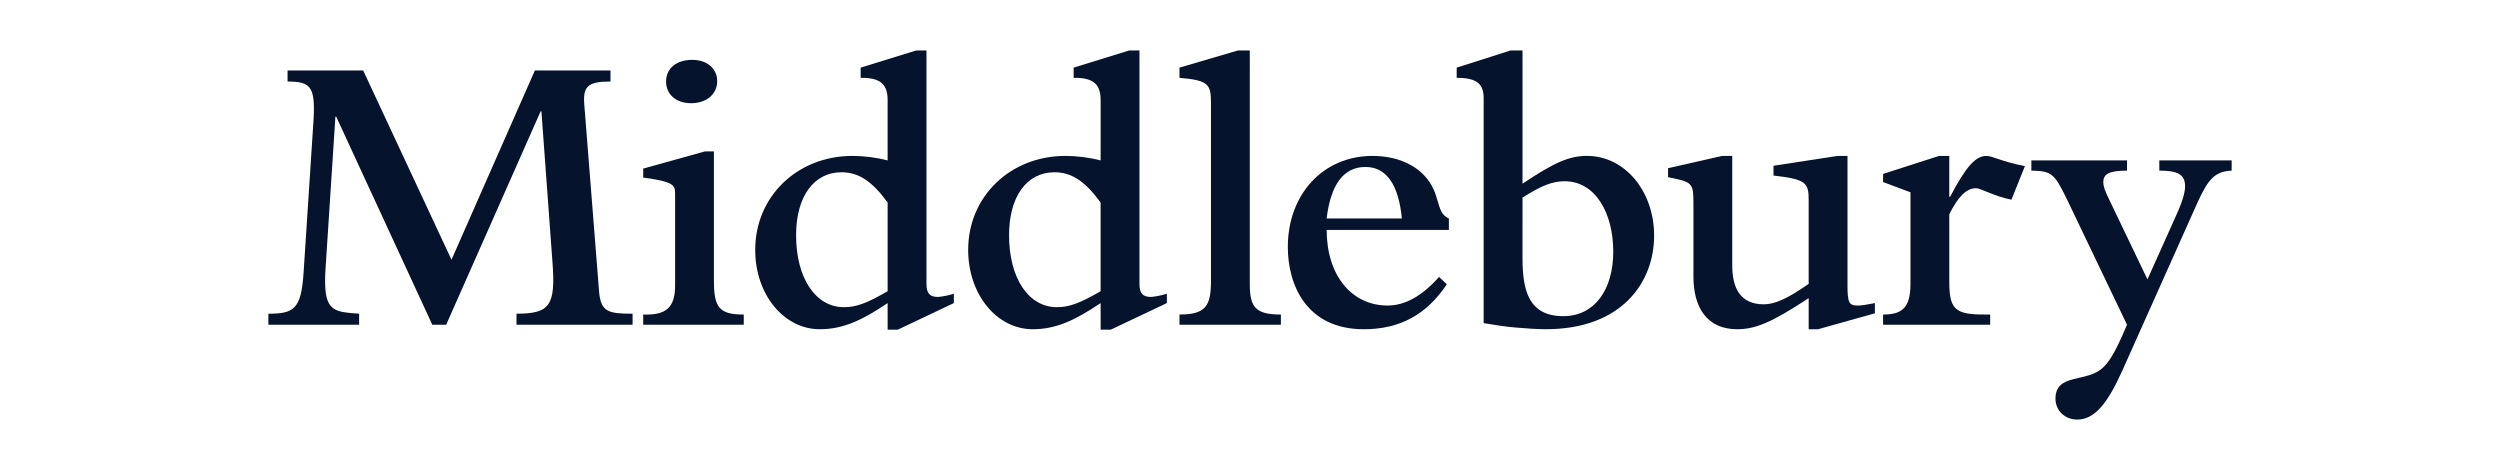
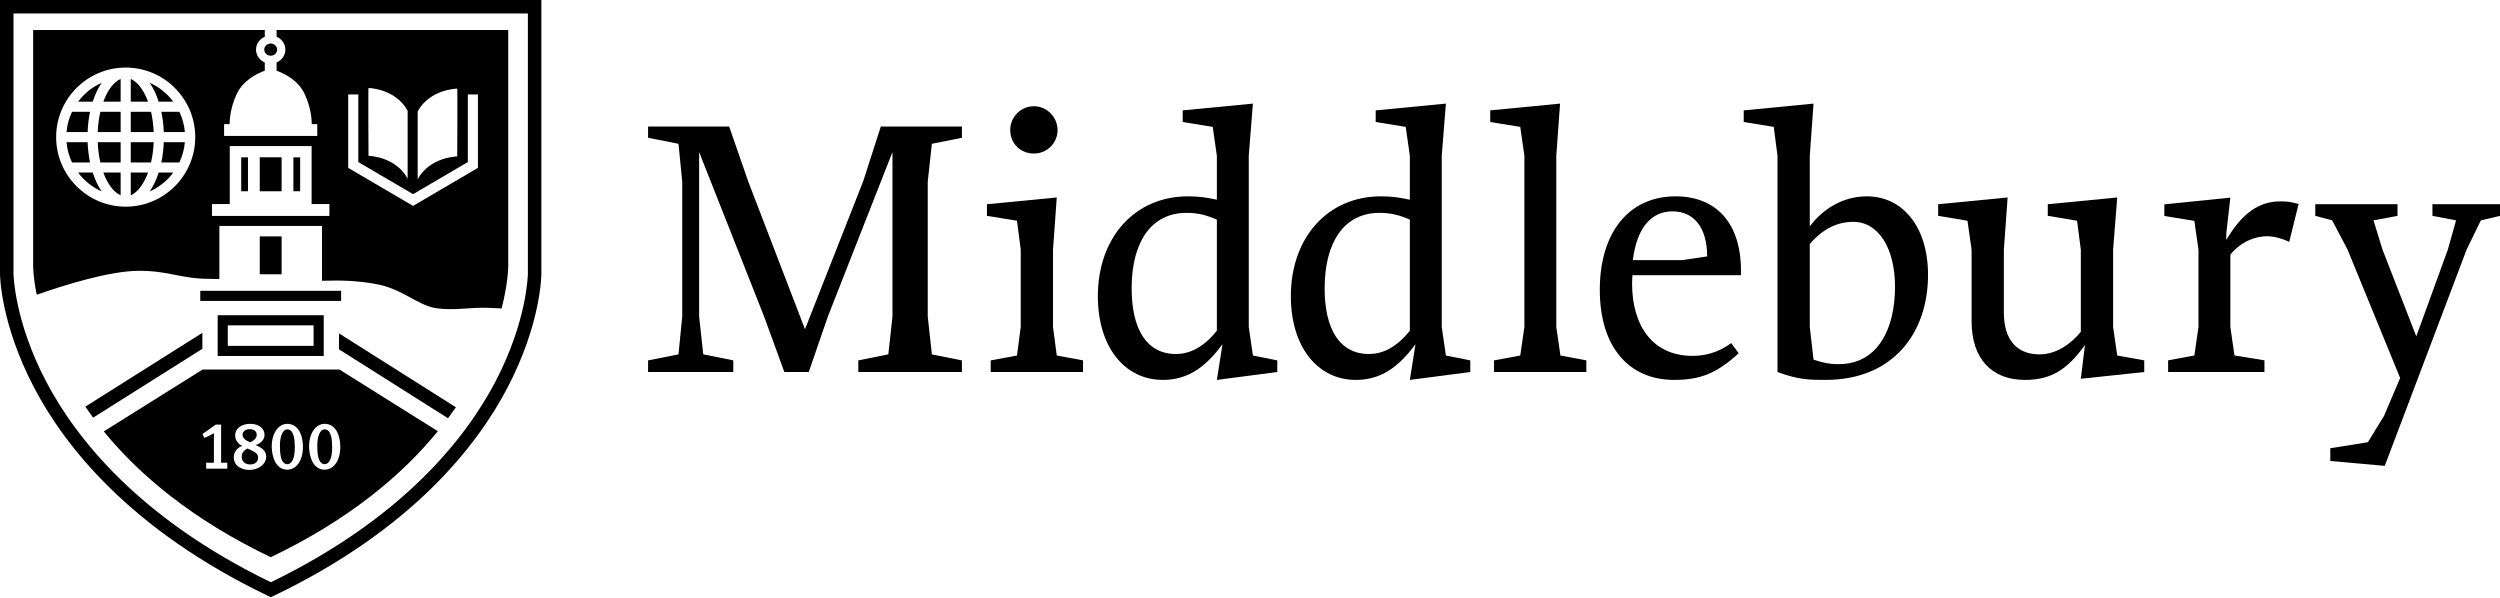
- <svg xmlns="http://www.w3.org/2000/svg" version="1.1" id="Layer_1" x="0px" y="0px" width="230.277px" height="43.295px" viewBox="0 0 230.277 43.295" enable-background="new 0 0 230.277 43.295" xml:space="preserve">
-   <g>
-     <g>
-       <path fill="#06132D" d="M24.719,28.896c2.335,0,3.012-0.415,3.238-3.69l0.904-13.855c0.226-3.351-0.189-3.841-2.373-3.841V6.493    h6.966l8.133,17.432l7.68-17.432h6.966v1.016c-2.107,0-2.56,0.451-2.409,2.184l1.355,17.132c0.151,1.921,0.867,2.07,3.088,2.07    v1.016H47.575v-1.016c3.087,0,3.614-0.754,3.313-4.744l-1.017-13.893h-0.075l-8.698,19.653h-1.279l-8.85-19.163h-0.075    L29.99,24.679c-0.263,4.03,0.604,4.03,3.089,4.217v1.016h-8.36V28.896z" />
-       <path fill="#06132D" d="M59.246,15.529l5.686-1.582h0.828v11.935c0,2.485,0.528,3.09,2.749,3.09v0.939h-9.262v-0.939    c2.109,0.075,2.937-0.64,2.937-2.674v-8.434c0-0.792-0.075-1.13-2.937-1.507V15.529z M63.765,5.514    c1.354,0,2.296,0.791,2.296,1.958c0,1.205-0.979,2.034-2.41,2.034c-1.355,0-2.297-0.791-2.297-1.996S62.297,5.514,63.765,5.514z" />
-       <path fill="#06132D" d="M81.76,27.917c-2.294,1.544-4.064,2.409-6.248,2.409c-3.313,0-5.949-3.201-5.949-7.305    c0-4.931,3.877-8.66,8.961-8.66c1.055,0,2.219,0.151,3.235,0.414V9.241c0-1.317-0.486-2.108-2.484-2.071V6.229l5.122-1.582h0.941    v21.5c0,0.867,0.301,1.204,1.053,1.204c0.076,0,0.829-0.075,1.469-0.301v0.866l-5.157,2.447H81.76V27.917z M81.76,18.653    c-1.428-1.958-2.671-2.785-4.254-2.785c-2.559,0-4.178,2.258-4.178,5.798c0,3.916,1.77,6.628,4.406,6.628    c1.129,0,2.07-0.34,4.026-1.469V18.653z" />
-       <path fill="#06132D" d="M101.379,27.917c-2.297,1.544-4.068,2.409-6.251,2.409c-3.313,0-5.949-3.201-5.949-7.305    c0-4.931,3.877-8.66,8.961-8.66c1.055,0,2.223,0.151,3.239,0.414V9.241c0-1.317-0.491-2.108-2.485-2.071V6.229l5.12-1.582h0.943    v21.5c0,0.867,0.302,1.204,1.055,1.204c0.074,0,0.828-0.075,1.468-0.301v0.866l-5.159,2.447h-0.94L101.379,27.917L101.379,27.917z     M101.379,18.653c-1.431-1.958-2.673-2.785-4.255-2.785c-2.562,0-4.179,2.258-4.179,5.798c0,3.916,1.768,6.628,4.403,6.628    c1.13,0,2.072-0.34,4.03-1.469V18.653z" />
-       <path fill="#06132D" d="M108.644,6.229l5.385-1.582h1.09v21.538c0,2.146,0.565,2.786,2.864,2.786v0.939h-9.34v-0.939    c2.372,0,2.9-0.753,2.9-3.051V9.542c0-1.732-0.152-2.146-2.9-2.372V6.229z" />
-       <path fill="#06132D" d="M133.269,26.186c-1.882,2.824-4.367,4.141-7.644,4.141c-5.271,0-7.002-4.065-7.002-7.569    c0-4.893,3.276-8.396,7.794-8.396c2.032,0,3.651,0.677,4.669,1.693c1.732,1.734,1.055,3.503,2.372,4.069v1.054h-11.258    c0,4.179,2.296,6.964,5.61,6.964c1.619,0,3.161-0.865,4.742-2.634L133.269,26.186z M129.127,20.123    c-0.301-3.125-1.431-4.744-3.352-4.744c-1.995,0-3.198,1.582-3.576,4.744H129.127z" />
-       <path fill="#06132D" d="M136.661,9.052c0-1.279-0.564-1.882-2.484-1.882V6.229l4.97-1.582h1.093v12.274    c2.973-1.996,4.329-2.561,5.948-2.561c3.464,0,6.175,3.238,6.175,7.343c0,4.292-2.975,8.622-9.977,8.622    c-0.867,0-1.733-0.075-2.714-0.15c-0.939-0.074-1.917-0.226-3.011-0.411V9.052L136.661,9.052z M140.239,23.776    c0,2.973,0.564,5.346,3.765,5.346c2.824,0,4.594-2.373,4.594-5.951c0-3.5-1.618-6.476-4.479-6.476    c-1.093,0-2.108,0.377-3.878,1.506L140.239,23.776L140.239,23.776z" />
-       <path fill="#06132D" d="M167.466,30.326h-0.867v-2.862c-3.388,2.223-4.894,2.862-6.589,2.862c-2.748,0-4.027-1.958-4.027-4.856    v-6.702c0-1.922-0.076-1.998-2.337-2.447v-0.829l4.97-1.13h0.942v10.091c0,2.034,0.715,3.577,2.898,3.577    c1.056,0,2.184-0.527,4.142-1.881v-7.721c0-1.581-0.227-1.919-3.239-2.258v-0.903l5.875-0.904h0.941v11.974    c0,1.544,0.149,1.807,0.941,1.807c0.376,0,0.791-0.075,1.582-0.226v0.94L167.466,30.326z" />
-       <path fill="#06132D" d="M173.452,16.771v-0.752l5.156-1.657h0.942v3.766h0.074c1.469-2.786,2.337-3.766,3.353-3.766    c0.563,0,1.279,0.49,3.539,0.943l-1.242,3.087c-1.694-0.339-2.787-1.055-3.274-1.055c-0.867,0-1.659,0.79-2.449,2.409v6.25    c0,2.713,0.679,3.014,3.766,2.976v0.939h-9.864v-0.939c1.731,0,2.522-0.604,2.522-2.824v-8.436L173.452,16.771z" />
-       <path fill="#06132D" d="M190.385,18.353c-1.168-2.409-1.431-2.6-3.275-2.637v-0.941h8.81v0.941c-1.693,0-2.181,0.338-2.181,1.054    c0,0.414,0.147,0.791,0.526,1.583l3.539,7.38l2.637-5.874c0.602-1.32,0.829-2.148,0.829-2.711c0-1.095-0.715-1.433-2.374-1.433    v-0.941h6.664v0.941c-1.504,0.076-2.146,0.717-3.162,2.976l-6.889,15.4c-1.394,3.125-2.6,4.556-4.181,4.556    c-1.129,0-1.996-0.827-1.996-1.92c0-2.408,2.938-1.431,4.407-2.899c0.376-0.376,0.939-0.94,2.181-3.916L190.385,18.353z" />
-     </g>
-   </g>
+ <svg xmlns="http://www.w3.org/2000/svg" version="1.1" id="Layer_1" x="0px" y="0px" width="485.687px" height="116.026px" viewBox="0 0 485.687 116.026" enable-background="new 0 0 485.687 116.026" xml:space="preserve">
+   <polyline points="125.905,70.014 131.813,68.847 132.542,61.48 132.542,35.299 131.813,27.933 125.905,26.767 125.905,24.579   141.657,24.579 145.379,35.299 156.39,63.96 167.693,35.227 171.123,24.579 186.874,24.579 186.874,26.767 181.039,27.933   180.236,35.299 180.236,61.48 181.039,68.847 186.874,70.014 186.874,72.275 166.747,72.275 166.747,70.014 172.58,68.847   173.384,61.48 173.384,29.54 160.839,61.48 157.12,72.275 152.38,72.275 148.441,61.48 135.824,29.54 135.824,61.48 136.625,68.847   142.461,70.014 142.461,72.275 125.905,72.275 125.905,70.014 " />
+   <path d="M192.469,70.014l5.104-0.948l0.729-5.544V48.499l-0.729-5.614l-5.835-0.949v-2.261l13.564-1.311l-0.729,10.135v15.023  l0.729,5.544l5.104,0.948v2.261h-17.938V70.014 M196.261,25.236c0-2.48,2.041-4.597,4.595-4.597c2.479,0,4.597,2.044,4.597,4.668  c0,2.334-1.897,4.521-4.597,4.521C198.375,29.828,196.261,28.007,196.261,25.236z" />
+   <path d="M213.286,57.544c0-11.378,7.148-19.401,17.504-19.401c2.043,0,3.647,0.221,5.616,0.657v-8.532l-0.804-5.618l-5.833-0.946  v-2.261l13.638-1.314l-0.804,10.139v33.254l0.804,5.544l4.74,0.948v2.261l-11.741,1.531l1.093-6.928  c-3.354,4.521-6.78,6.928-11.596,6.928C218.538,73.806,213.286,67.461,213.286,57.544 M236.406,64.252V42.664  c-2.041-0.874-3.646-1.31-5.908-1.31c-6.855,0-10.648,5.688-10.648,14.658c0,7.949,2.919,12.762,8.607,12.762  C231.011,68.774,233.708,67.607,236.406,64.252z" />
+   <path d="M250.78,57.544c0-11.378,7.148-19.401,17.504-19.401c2.042,0,3.646,0.221,5.615,0.657v-8.532l-0.804-5.618l-5.833-0.946  v-2.261l13.639-1.314l-0.805,10.139v33.254l0.805,5.544l4.739,0.948v2.261l-11.741,1.531l1.094-6.928  c-3.354,4.521-6.781,6.928-11.596,6.928C256.031,73.806,250.78,67.461,250.78,57.544 M273.899,64.252V42.664  c-2.04-0.874-3.646-1.31-5.908-1.31c-6.855,0-10.647,5.688-10.647,14.658c0,7.949,2.918,12.762,8.607,12.762  C268.502,68.774,271.202,67.607,273.899,64.252z" />
+   <polyline points="290.244,70.014 295.348,69.066 296.152,63.522 296.152,30.268 295.348,24.65 289.515,23.705 289.515,21.443   303.082,20.129 302.349,30.268 302.349,63.522 303.153,69.066 308.186,70.014 308.186,72.275 290.244,72.275 290.244,70.014 " />
+   <path d="M310.8,56.302c0-11.084,5.616-18.159,14.731-18.159c7.658,0,12.981,4.959,12.688,15.316h-21.075c0,0-0.072,1.02-0.072,1.604  c0,8.239,4.012,14.074,11.741,14.074c2.333,0,4.959-0.582,7.509-2.48l1.461,1.971c-4.158,3.792-7.293,5.178-12.545,5.178  C316.56,73.806,310.8,67.536,310.8,56.302 M326.7,50.543l4.957-0.73c0-5.761-2.699-8.751-6.71-8.751  c-4.083,0-6.926,3.062-7.73,9.481H326.7z" />
+   <path d="M345.324,72.275V30.268l-0.729-5.618l-5.833-0.946v-2.261l13.562-1.314l-0.729,10.139v13.71  c2.697-3.573,6.637-5.835,11.088-5.835c7.001,0,11.885,5.98,11.885,15.243c0,11.305-6.78,20.42-19.911,20.42  C351.596,73.806,349.482,73.806,345.324,72.275 M368.153,55.721c0-7.513-3.211-12.619-8.096-12.619c-2.99,0-5.835,1.24-8.461,4.304  v16.116l0.729,6.347c1.752,0.583,2.99,0.876,4.888,0.876C364.725,70.745,368.153,64.034,368.153,55.721z" />
+   <path d="M383.031,62.429v-13.93l-0.804-5.614l-5.689-0.949v-2.261l13.494-1.311L389.3,48.499v12.252  c0,5.032,2.335,8.096,6.929,8.096c3.138,0,5.98-1.896,8.022-4.375V48.499l-0.729-5.614l-5.689-0.949v-2.261l13.491-1.311  l-0.801,10.135v15.023l0.801,5.544l5.251,0.948v2.261l-12.324,1.312l0.805-6.563c-3.43,4.74-6.494,6.782-11.67,6.782  C386.966,73.806,383.031,69.723,383.031,62.429" />
+   <polyline points="452.722,89.56 452.722,87.08 460.015,85.914 463.151,80.807 466.288,73.442 456.076,48.499 453.086,42.812   449.803,41.936 449.803,39.674 465.777,39.674 465.777,41.936 461.109,42.812 462.862,48.499 469.423,65.346 475.55,48.499   477.153,42.812 472.561,41.936 472.561,39.674 485.687,39.674 485.687,41.936 481.968,42.812 479.198,48.499 463.298,90.506   452.722,89.56 " />
+   <path d="M442.989,39.123c-4.139,0-7.406,2.317-10.459,7.452c-0.008-0.079-0.022-0.156-0.027-0.235l0.011-0.851  c0.025-0.371,0.066-0.741,0.109-1.112c0.092-0.81,0.184-1.621,0.276-2.43c0.135-1.185,0.27-2.369,0.404-3.554l-12.823,1.31v2.26  l5.829,0.946l0.8,5.608v15.005l-0.8,5.537l-5.098,0.946v2.259h18.716v-2.259l-5.825-0.946l-0.799-5.537c0-0.581,0-1.162,0-1.744  c0-1.577,0-3.157,0-4.736c0-1.751,0-3.505,0-5.257c0-0.481,0-0.962,0-1.444c0-0.198,0-0.397,0-0.596  c0-0.093,0.005-0.192,0.012-0.294c2.111-2.61,4.943-3.554,7.124-3.554c1.53,0,3.06,0.51,4.298,1.093l1.823-7.356  C445.03,39.195,444.301,39.123,442.989,39.123" />
+   <path d="M52.617,116.026l-0.567-0.272C25.272,102.909,12.553,86.642,6.599,75.256C0.101,62.831,0.001,53.541,0,53.152V0h105.176  v53.148c0,0.39-0.073,9.677-6.553,22.104c-5.936,11.385-18.639,27.652-45.44,40.502L52.617,116.026 M2.621,2.621v50.527  C2.622,53.233,2.744,62.301,9,74.193c5.74,10.905,17.96,26.477,43.616,38.924c25.677-12.453,37.882-28.021,43.604-38.926  c6.237-11.89,6.334-20.955,6.334-21.043V2.621H2.621z" />
+   <path d="M33.667,19.753c-1.183-1.585-2.758-2.859-4.587-3.67c0.7,1.013,1.291,2.256,1.746,3.67H33.667" />
+   <path d="M25.403,15.338v4.415h3.36C27.915,17.443,26.682,15.877,25.403,15.338" />
+   <path d="M18.986,25.655h4.451v-3.936h-3.94C19.222,22.906,19.043,24.225,18.986,25.655" />
+   <path d="M20.076,19.753h3.361v-4.416C22.157,15.876,20.924,17.442,20.076,19.753" />
+   <path d="M19.497,31.559h3.94v-3.938h-4.451C19.043,29.052,19.222,30.371,19.497,31.559" />
+   <path d="M23.437,37.939v-4.414h-3.36C20.924,35.835,22.157,37.401,23.437,37.939" />
+   <path d="M17.021,27.621h-4.098c0.119,1.4,0.493,2.725,1.067,3.938h3.504C17.237,30.328,17.074,29.008,17.021,27.621" />
+   <path d="M29.343,21.719h-3.94v3.936h4.451C29.796,24.225,29.617,22.906,29.343,21.719" />
+   <path d="M17.494,21.719H13.99c-0.575,1.213-0.947,2.537-1.066,3.936h4.098C17.074,24.269,17.237,22.949,17.494,21.719" />
+   <path d="M15.174,33.525c1.183,1.584,2.756,2.857,4.585,3.668c-0.701-1.013-1.29-2.255-1.745-3.668H15.174" />
+   <path d="M31.819,25.655h4.097c-0.118-1.399-0.491-2.723-1.065-3.936h-3.506C31.603,22.949,31.765,24.269,31.819,25.655" />
+   <path d="M19.759,16.083c-1.829,0.811-3.402,2.084-4.584,3.669h2.84C18.469,18.339,19.059,17.097,19.759,16.083" />
+   <path d="M31.344,31.559h3.505c0.575-1.214,0.948-2.538,1.066-3.938h-4.097C31.765,29.008,31.603,30.328,31.344,31.559" />
+   <path d="M53.735,5.825v1.309c1,0.429,1.704,1.382,1.704,2.504c0,1.121-0.704,2.075-1.704,2.503v1.591  c1.502,0.549,4.213,1.864,5.453,4.532c1.16,2.501,1.372,4.666,1.383,5.851h1.069v2.293H43.537v-2.293h1.068  c0.012-1.185,0.224-3.35,1.384-5.851c1.237-2.663,3.948-3.983,5.452-4.534v-1.59c-0.999-0.429-1.704-1.38-1.704-2.501  c0-1.122,0.706-2.075,1.704-2.502V5.825H6.439v45.924c0,0,0.006,2.066,0.689,5.503c0.079-0.027,0.16-0.053,0.238-0.081  c4.919-1.68,13.799-4.559,19.679-4.559c5.88,0,8.039,1.559,13.679,1.559c0.651,0,1.279,0.015,1.895,0.037V43.896h19.938v10.65  c3.994-0.121,6.97-0.005,10.567,0.646c4.979,0.899,8.04,4.139,11.579,4.679c3.54,0.541,6.659-0.239,10.44-0.059  c0.974,0.046,1.683,0.079,2.312,0.108c1.28-5.013,1.283-8.172,1.283-8.172V5.825H53.735 M24.421,40.15  c-7.451,0-13.513-6.062-13.513-13.513s6.062-13.511,13.513-13.511c7.45,0,13.51,6.06,13.51,13.511S31.871,40.15,24.421,40.15z   M63.995,41.945H41.182v-2.294h3.455V28.375h15.901v11.276h3.458V41.945z M81.145,21.632c2.381-4.335,7.679-4.419,7.679-4.419  c0.079-0.086,0,13.175,0,13.175s-5.298,0.085-7.679,4.421V21.632z M71.593,17.098c0,0,5.244,0.085,7.599,4.42v13.177  c-2.355-4.336-7.599-4.421-7.599-4.421S71.517,17.012,71.593,17.098z M92.852,32.611L80.253,40l-12.608-7.389V18.346h1.966v13.139  l10.643,6.237l10.634-6.237V18.346h1.965V32.611z" />
+   <path d="M29.854,27.621h-4.451v3.938h3.94C29.617,30.371,29.796,29.052,29.854,27.621" />
+   <path d="M25.403,37.938c1.279-0.54,2.512-2.104,3.36-4.413h-3.36V37.938" />
+   <path d="M29.079,37.194c1.829-0.81,3.403-2.085,4.586-3.669h-2.84C30.37,34.938,29.779,36.182,29.079,37.194" />
+   <rect x="50.462" y="45.929" width="4.251" height="7.355" />
+   <path d="M49.718,88.003c-0.324-0.259-0.829-0.519-1.67-0.868c-0.635,0.337-1.089,0.855-1.089,1.607c0,0.906,0.648,1.49,1.66,1.49  c0.906,0,1.528-0.532,1.528-1.297C50.146,88.535,50.005,88.224,49.718,88.003" />
+   <path d="M48.629,85.93c0.57-0.285,1.245-0.739,1.245-1.451c0-0.688-0.505-1.102-1.374-1.102c-0.83,0-1.375,0.453-1.375,1.126  C47.126,85.257,48.021,85.684,48.629,85.93" />
+   <path d="M55.823,83.416c-0.505,0-0.895,0.402-1.141,1.088c-0.208,0.559-0.298,1.296-0.298,2.217c0,0.869,0.064,1.543,0.181,2.022  c0.234,1.011,0.7,1.438,1.245,1.438c0.544,0,0.983-0.467,1.218-1.219c0.168-0.557,0.246-1.296,0.246-2.163  c0-0.844-0.065-1.426-0.194-1.983C56.833,83.805,56.392,83.416,55.823,83.416" />
+   <path d="M65.859,71.74v0.047H39.364L20.163,83.814c6.84,8.364,17.082,17.088,32.433,24.439  c15.388-7.365,25.637-16.105,32.468-24.481L65.859,71.74 M44.159,91.049h-4.108v-1.153h1.504v-5.754  c-0.13,0.078-0.532,0.337-0.882,0.505c-0.349,0.169-0.83,0.376-0.985,0.428l-0.349-0.765l2.604-1.827h1.011v7.413h1.205V91.049z   M48.474,91.295c-1.49,0-3.058-0.738-3.058-2.449c0-1.05,0.7-1.893,1.658-2.229c-0.79-0.323-1.386-1.114-1.386-1.982  c0-1.646,1.529-2.294,2.941-2.294c1.633,0,2.762,0.868,2.762,2.139c0,1.062-0.83,1.659-1.725,1.995  c1.258,0.519,2.048,1.142,2.048,2.216C51.714,90.363,49.964,91.295,48.474,91.295z M55.796,91.243c-2.28,0-3.006-2.655-3.006-4.51  c0-2.552,1.296-4.393,3.02-4.393c2.319,0,3.045,2.554,3.045,4.433C58.855,89.455,57.611,91.243,55.796,91.243z M63.053,91.243  c-2.28,0-3.007-2.655-3.007-4.51c0-2.552,1.297-4.393,3.021-4.393c2.321,0,3.045,2.554,3.045,4.433  C66.112,89.455,64.869,91.243,63.053,91.243z" />
+   <path d="M63.079,83.416c-0.506,0-0.895,0.402-1.141,1.088c-0.208,0.559-0.298,1.296-0.298,2.217c0,0.869,0.064,1.543,0.182,2.022  c0.233,1.011,0.699,1.438,1.244,1.438c0.543,0,0.985-0.467,1.218-1.219c0.169-0.557,0.246-1.296,0.246-2.163  c0-0.844-0.065-1.426-0.194-1.983C64.09,83.805,63.649,83.416,63.079,83.416" />
+   <rect x="38.909" y="56.496" width="27.359" height="1.965" />
+   <path d="M42.287,61.243h20.603v7.915H42.287V61.243z M44.252,67.191h16.671v-3.982H44.252V67.191z" />
+   <rect x="50.462" y="30.558" width="4.251" height="6.6" />
+   <rect x="46.863" y="30.568" width="1.311" height="6.586" />
+   <rect x="57.001" y="30.568" width="1.311" height="6.586" />
+   <path d="M53.837,9.641c0,0.65-0.559,1.18-1.248,1.18c-0.69,0-1.249-0.529-1.249-1.18c0-0.655,0.559-1.186,1.249-1.186  C53.278,8.455,53.837,8.985,53.837,9.641" />
+   <path d="M39.317,64.661L16.572,79.003c0.484,0.707,0.992,1.421,1.523,2.138L39.317,67.76V64.661" />
+   <path d="M65.858,67.87l21.184,13.389c0.533-0.717,1.042-1.43,1.527-2.136L65.858,64.77V67.87" />
</svg>
